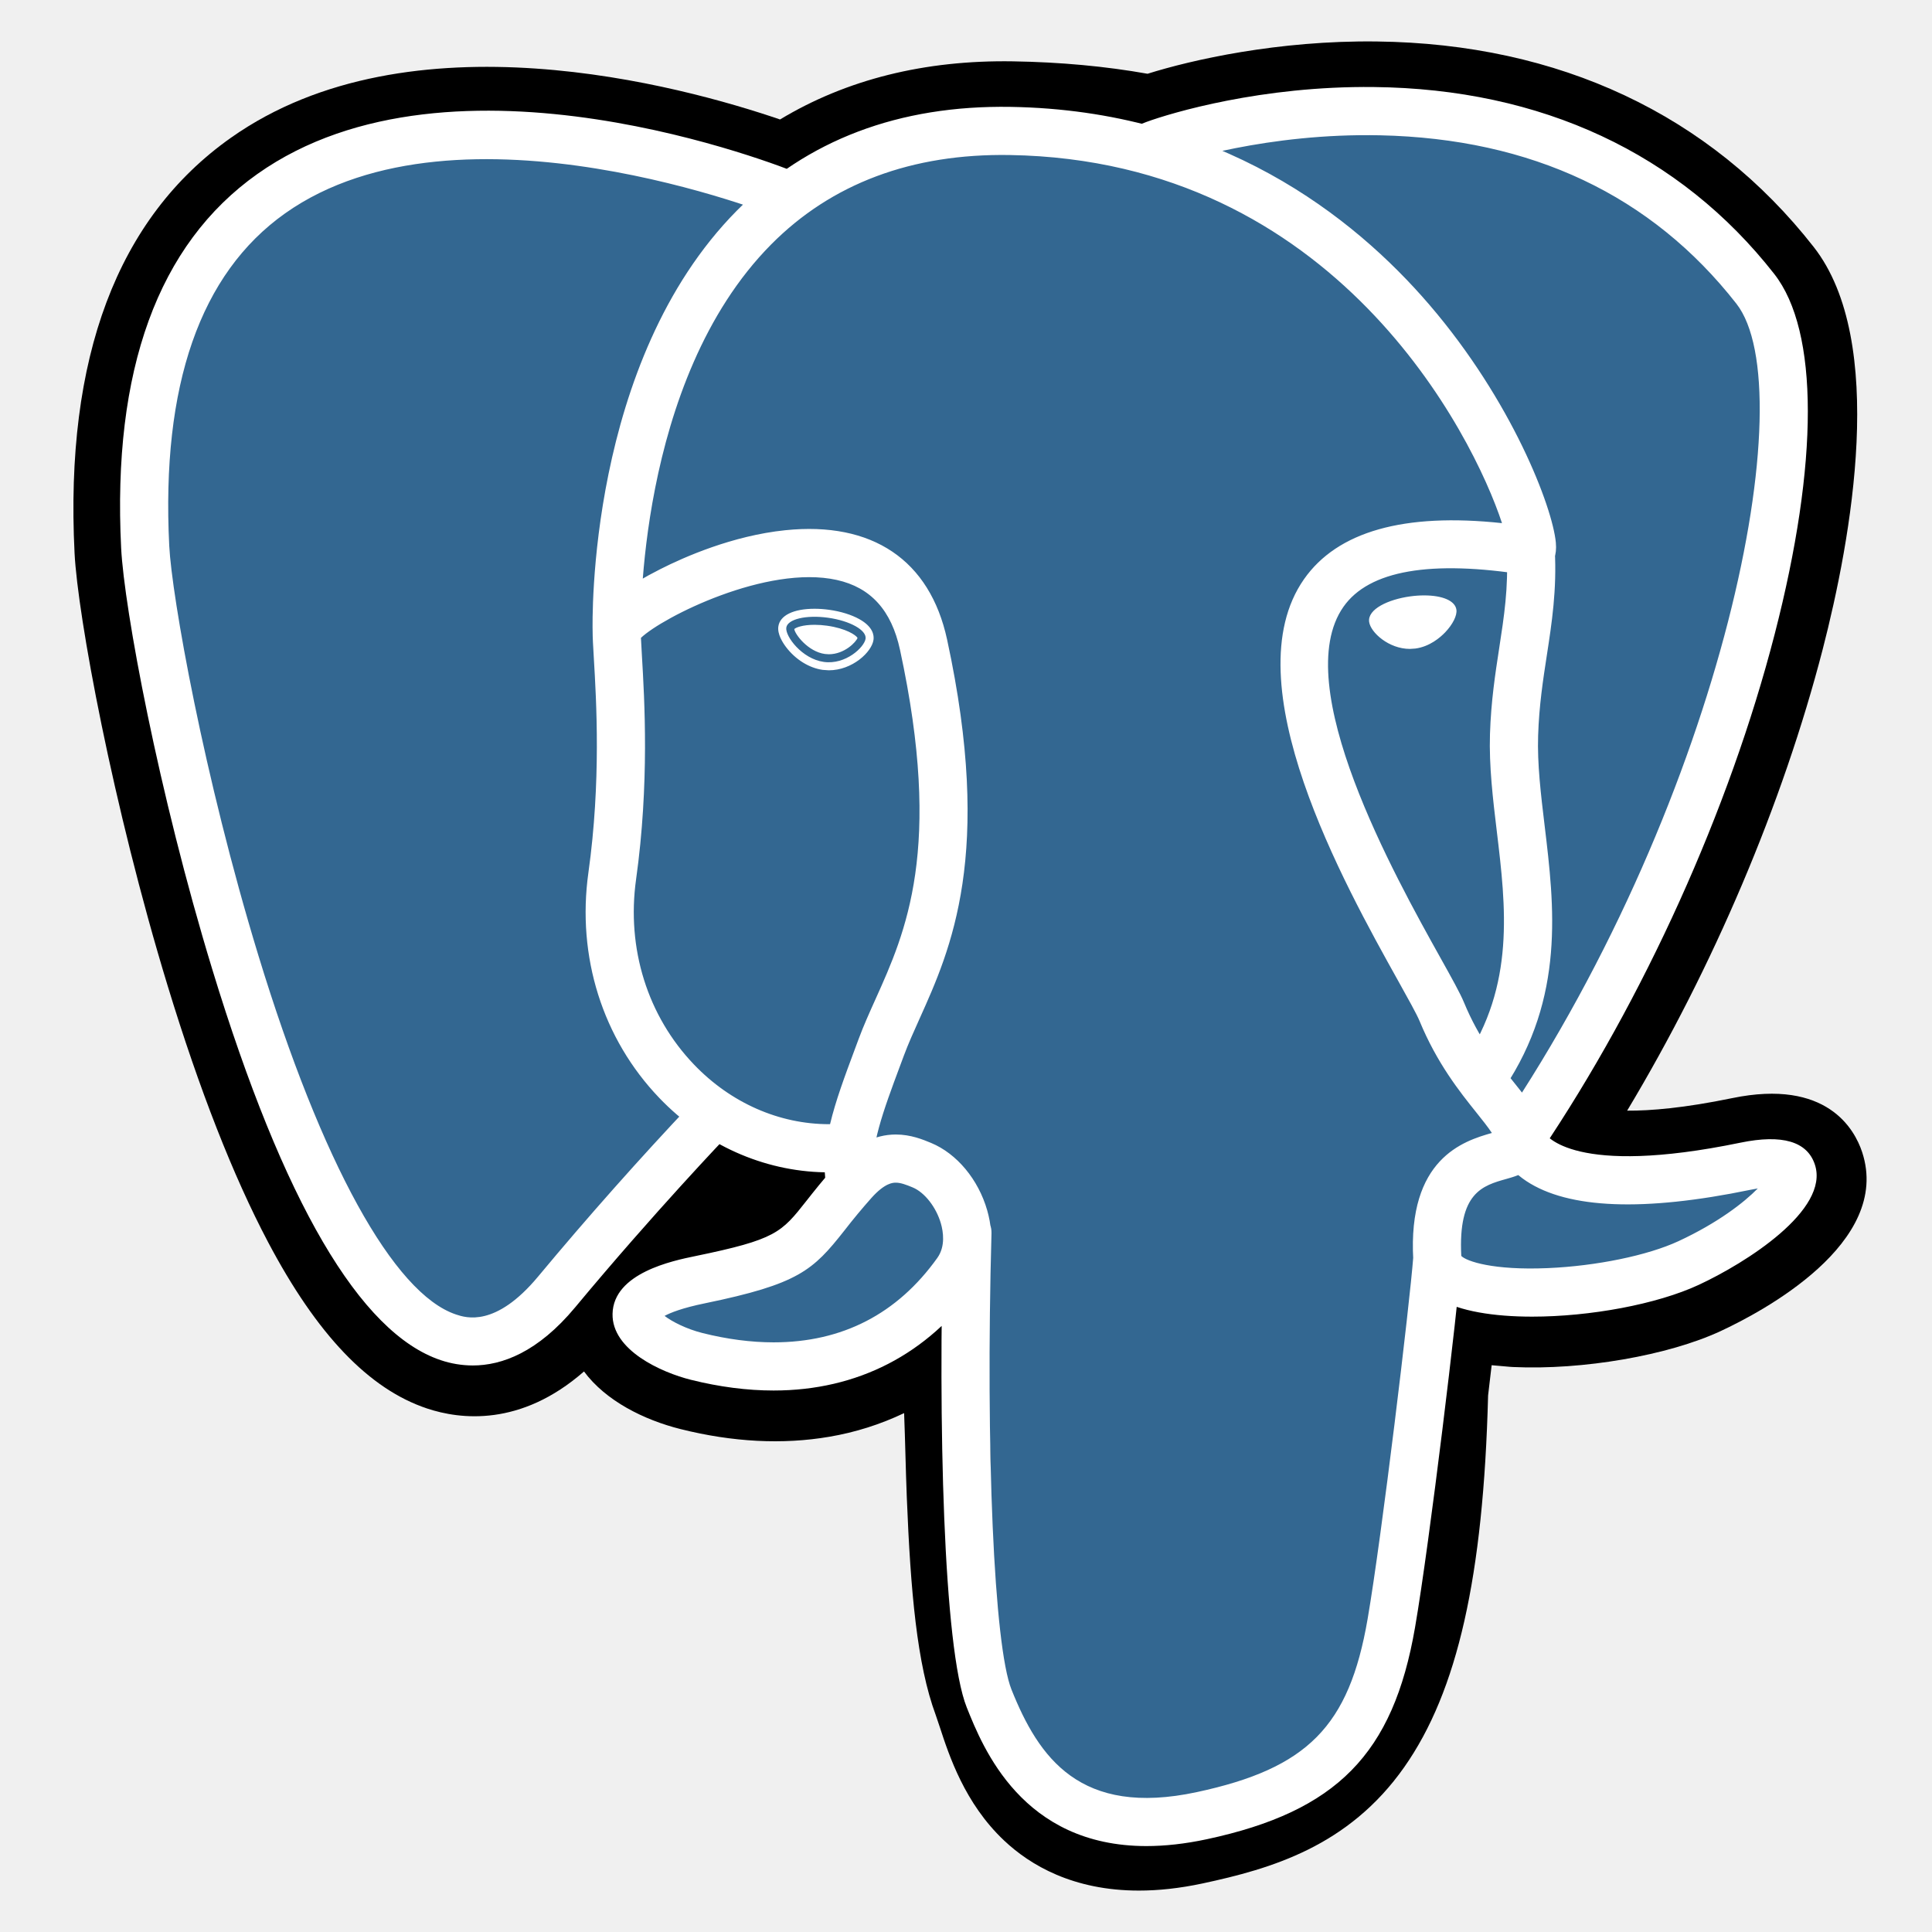
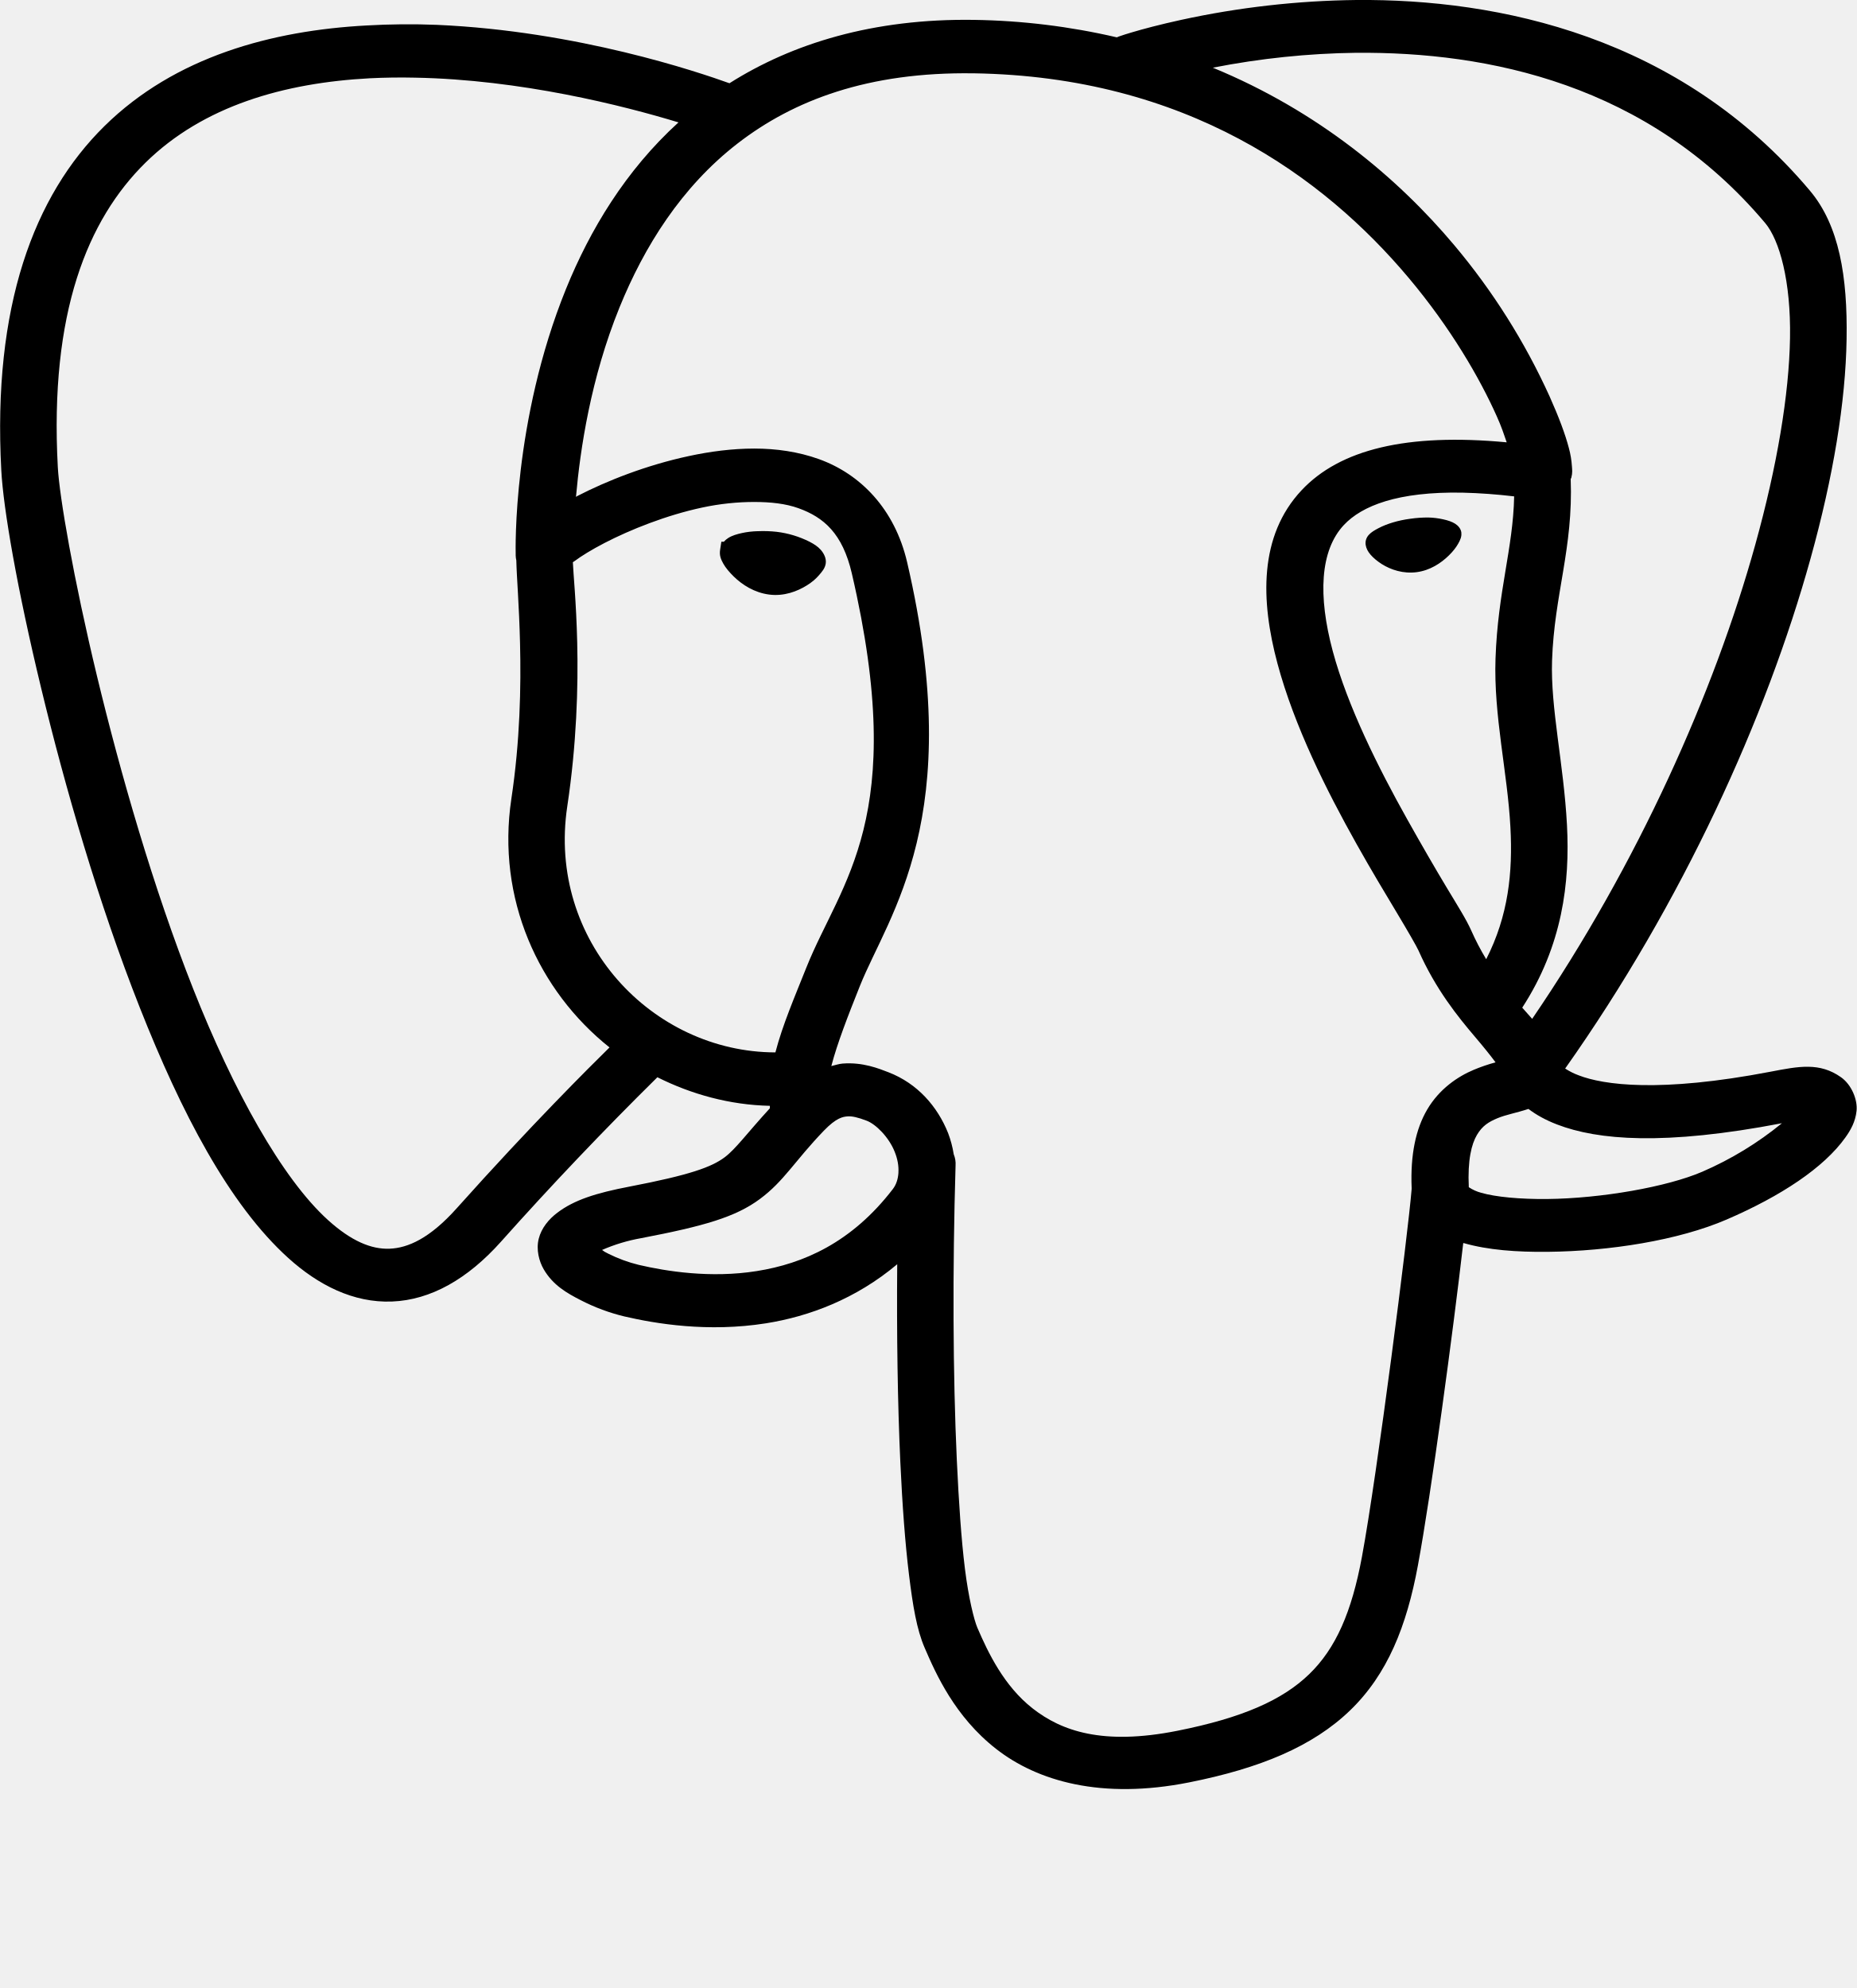
- <svg xmlns="http://www.w3.org/2000/svg" viewBox="0 0 128 128">
-   <path d="M93.809 92.112c.785-6.533.55-7.492 5.416-6.433l1.235.108c3.742.17 8.637-.602 11.513-1.938c6.191-2.873 9.861-7.668 3.758-6.409c-13.924 2.873-14.881-1.842-14.881-1.842c14.703-21.815 20.849-49.508 15.543-56.287c-14.47-18.489-39.517-9.746-39.936-9.52l-.134.025c-2.751-.571-5.83-.912-9.289-.968c-6.301-.104-11.082 1.652-14.709 4.402c0 0-44.683-18.409-42.604 23.151c.442 8.841 12.672 66.898 27.26 49.362c5.332-6.412 10.484-11.834 10.484-11.834c2.558 1.699 5.622 2.567 8.834 2.255l.249-.212c-.078.796-.044 1.575.099 2.497c-3.757 4.199-2.653 4.936-10.166 6.482c-7.602 1.566-3.136 4.355-.221 5.084c3.535.884 11.712 2.136 17.238-5.598l-.22.882c1.474 1.18 1.375 8.477 1.583 13.69c.209 5.214.558 10.079 1.621 12.948s2.317 10.256 12.191 8.14c8.252-1.764 14.561-4.309 15.136-27.985" />
-   <path d="M75.458 125.256c-4.367 0-7.211-1.689-8.938-3.32c-2.607-2.46-3.641-5.629-4.259-7.522l-.267-.79c-1.244-3.358-1.666-8.193-1.916-14.419c-.038-.935-.064-1.898-.093-2.919c-.021-.747-.047-1.684-.085-2.664a18.8 18.8 0 0 1-4.962 1.568c-3.079.526-6.389.356-9.84-.507c-2.435-.609-4.965-1.871-6.407-3.82c-4.203 3.681-8.212 3.182-10.396 2.453c-3.853-1.285-7.301-4.896-10.542-11.037c-2.309-4.375-4.542-10.075-6.638-16.943c-3.65-11.96-5.969-24.557-6.175-28.693C4.292 23.698 7.777 14.44 15.296 9.129C27.157.751 45.128 5.678 51.68 7.915c4.402-2.653 9.581-3.944 15.433-3.851c3.143.051 6.136.327 8.916.823c2.9-.912 8.628-2.221 15.185-2.139c12.081.144 22.092 4.852 28.949 13.615c4.894 6.252 2.474 19.381.597 26.651c-2.642 10.226-7.271 21.102-12.957 30.57c1.544.011 3.781-.174 6.961-.831c6.274-1.295 8.109 2.069 8.607 3.575c1.995 6.042-6.677 10.608-9.382 11.864c-3.466 1.609-9.117 2.589-13.745 2.377l-.202-.013l-1.216-.107l-.12 1.014l-.116.991c-.311 11.999-2.025 19.598-5.552 24.619c-3.697 5.264-8.835 6.739-13.361 7.709c-1.544.33-2.947.474-4.219.474m-9.19-43.671c2.819 2.256 3.066 6.501 3.287 14.434c.028.99.054 1.927.089 2.802c.106 2.65.355 8.855 1.327 11.477c.137.371.26.747.39 1.146c1.083 3.316 1.626 4.979 6.309 3.978c3.931-.843 5.952-1.599 7.534-3.851c2.299-3.274 3.585-9.86 3.821-19.575l4.783.116l-4.75-.57l.14-1.186c.455-3.91.783-6.734 3.396-8.602c2.097-1.498 4.486-1.353 6.389-1.01c-2.091-1.58-2.669-3.433-2.823-4.193l-.399-1.965l1.121-1.663c6.457-9.58 11.781-21.354 14.609-32.304c2.906-11.251 2.02-17.226 1.134-18.356c-11.729-14.987-32.068-8.799-34.192-8.097l-.359.194l-1.8.335l-.922-.191c-2.542-.528-5.366-.82-8.393-.869c-4.756-.08-8.593 1.044-11.739 3.431l-2.183 1.655l-2.533-1.043c-5.412-2.213-21.308-6.662-29.696-.721c-4.656 3.298-6.777 9.76-6.305 19.207c.156 3.119 2.275 14.926 5.771 26.377c4.831 15.825 9.221 21.082 11.054 21.693c.32.108 1.15-.537 1.976-1.529a271 271 0 0 1 10.694-12.07l2.77-2.915l3.349 2.225c1.35.897 2.839 1.406 4.368 1.502l7.987-6.812l-1.157 11.808c-.026.265-.039.626.065 1.296l.348 2.238l-1.51 1.688l-.174.196l4.388 2.025z" />
-   <path fill="#336791" d="M115.731 77.44c-13.925 2.873-14.882-1.842-14.882-1.842c14.703-21.816 20.849-49.51 15.545-56.287C101.924.823 76.875 9.566 76.457 9.793l-.135.024c-2.751-.571-5.83-.911-9.291-.967c-6.301-.103-11.08 1.652-14.707 4.402c0 0-44.684-18.408-42.606 23.151c.442 8.842 12.672 66.899 27.26 49.363c5.332-6.412 10.483-11.834 10.483-11.834c2.559 1.699 5.622 2.567 8.833 2.255l.25-.212c-.078.796-.042 1.575.1 2.497c-3.758 4.199-2.654 4.936-10.167 6.482c-7.602 1.566-3.136 4.355-.22 5.084c3.534.884 11.712 2.136 17.237-5.598l-.221.882c1.473 1.18 2.507 7.672 2.334 13.557s-.29 9.926.871 13.082c1.16 3.156 2.316 10.256 12.192 8.14c8.252-1.768 12.528-6.351 13.124-13.995c.422-5.435 1.377-4.631 1.438-9.49l.767-2.3c.884-7.367.14-9.743 5.225-8.638l1.235.108c3.742.17 8.639-.602 11.514-1.938c6.19-2.871 9.861-7.667 3.758-6.408" />
-   <path fill="#fff" d="M75.957 122.307c-8.232 0-10.84-6.519-11.907-9.185c-1.562-3.907-1.899-19.069-1.551-31.503a1.59 1.59 0 0 1 1.64-1.55a1.594 1.594 0 0 1 1.55 1.639c-.401 14.341.168 27.337 1.324 30.229c1.804 4.509 4.54 8.453 12.275 6.796c7.343-1.575 10.093-4.359 11.318-11.46c.94-5.449 2.799-20.951 3.028-24.01a1.593 1.593 0 0 1 1.71-1.472a1.597 1.597 0 0 1 1.472 1.71c-.239 3.185-2.089 18.657-3.065 24.315c-1.446 8.387-5.185 12.191-13.794 14.037c-1.463.313-2.792.453-4 .454M31.321 90.466a6.7 6.7 0 0 1-2.116-.35c-5.347-1.784-10.44-10.492-15.138-25.885c-3.576-11.717-5.842-23.947-6.041-27.922c-.589-11.784 2.445-20.121 9.02-24.778c13.007-9.216 34.888-.44 35.813-.062a1.596 1.596 0 0 1-1.207 2.955c-.211-.086-21.193-8.492-32.768-.285c-5.622 3.986-8.203 11.392-7.672 22.011c.167 3.349 2.284 15.285 5.906 27.149c4.194 13.742 8.967 22.413 13.096 23.79c.648.216 2.62.873 5.439-2.517A245 245 0 0 1 45.88 73.046a1.596 1.596 0 0 1 2.304 2.208c-.048.05-4.847 5.067-10.077 11.359c-2.477 2.979-4.851 3.853-6.786 3.853m69.429-13.445a1.596 1.596 0 0 1-1.322-2.487c14.863-22.055 20.08-48.704 15.612-54.414c-5.624-7.186-13.565-10.939-23.604-11.156c-7.433-.16-13.341 1.738-14.307 2.069l-.243.099c-.971.305-1.716-.227-1.997-.849a1.6 1.6 0 0 1 .631-2.025c.046-.027.192-.089.429-.176l-.021.006l.021-.007c1.641-.601 7.639-2.4 15.068-2.315c11.108.118 20.284 4.401 26.534 12.388c2.957 3.779 2.964 12.485.019 23.887c-3.002 11.625-8.651 24.118-15.497 34.277c-.306.457-.81.703-1.323.703m.76 10.21c-2.538 0-4.813-.358-6.175-1.174c-1.4-.839-1.667-1.979-1.702-2.584c-.382-6.71 3.32-7.878 5.208-8.411c-.263-.398-.637-.866-1.024-1.349c-1.101-1.376-2.609-3.26-3.771-6.078c-.182-.44-.752-1.463-1.412-2.648c-3.579-6.418-11.026-19.773-6.242-26.612c2.214-3.165 6.623-4.411 13.119-3.716C97.6 28.837 88.5 10.625 66.907 10.271c-6.494-.108-11.82 1.889-15.822 5.93c-8.96 9.049-8.636 25.422-8.631 25.586a1.595 1.595 0 1 1-3.19.084c-.02-.727-.354-17.909 9.554-27.916C53.455 9.272 59.559 6.96 66.96 7.081c13.814.227 22.706 7.25 27.732 13.101c5.479 6.377 8.165 13.411 8.386 15.759c.165 1.746-1.088 2.095-1.341 2.147l-.576.013c-6.375-1.021-10.465-.312-12.156 2.104c-3.639 5.201 3.406 17.834 6.414 23.229c.768 1.376 1.322 2.371 1.576 2.985c.988 2.396 2.277 4.006 3.312 5.3c.911 1.138 1.7 2.125 1.982 3.283c.131.23 1.99 2.98 13.021.703c2.765-.57 4.423-.083 4.93 1.45c.997 3.015-4.597 6.532-7.694 7.97c-2.775 1.29-7.204 2.106-11.036 2.106m-4.696-4.021c.35.353 2.101.962 5.727.806c3.224-.138 6.624-.839 8.664-1.786c2.609-1.212 4.351-2.567 5.253-3.492l-.5.092c-7.053 1.456-12.042 1.262-14.828-.577a6 6 0 0 1-.54-.401c-.302.119-.581.197-.78.253c-1.58.443-3.214.902-2.996 5.105m-45.562 8.915c-1.752 0-3.596-.239-5.479-.71c-1.951-.488-5.24-1.957-5.19-4.37c.057-2.707 3.994-3.519 5.476-3.824c5.354-1.103 5.703-1.545 7.376-3.67c.488-.619 1.095-1.39 1.923-2.314c1.229-1.376 2.572-2.073 3.992-2.073c.989 0 1.8.335 2.336.558c1.708.708 3.133 2.42 3.719 4.467c.529 1.847.276 3.625-.71 5.006c-3.237 4.533-7.886 6.93-13.443 6.93m-7.222-4.943c.481.372 1.445.869 2.518 1.137c1.631.408 3.213.615 4.705.615c4.546 0 8.196-1.882 10.847-5.594c.553-.774.387-1.757.239-2.274c-.31-1.083-1.08-2.068-1.873-2.397c-.43-.178-.787-.314-1.115-.314c-.176 0-.712 0-1.614 1.009a41 41 0 0 0-1.794 2.162c-2.084 2.646-3.039 3.544-9.239 4.821c-1.513.31-2.289.626-2.674.835m12.269-7.36a1.596 1.596 0 0 1-1.575-1.354a8 8 0 0 1-.08-.799c-4.064-.076-7.985-1.82-10.962-4.926c-3.764-3.927-5.477-9.368-4.699-14.927c.845-6.037.529-11.366.359-14.229c-.047-.796-.081-1.371-.079-1.769c.003-.505.013-1.844 4.489-4.113c1.592-.807 4.784-2.215 8.271-2.576c5.777-.597 9.585 1.976 10.725 7.246c3.077 14.228.244 20.521-1.825 25.117c-.385.856-.749 1.664-1.04 2.447l-.257.69c-1.093 2.931-2.038 5.463-1.748 7.354a1.595 1.595 0 0 1-1.335 1.819zM42.464 42.26l.062 1.139c.176 2.974.504 8.508-.384 14.86c-.641 4.585.759 9.06 3.843 12.276c2.437 2.542 5.644 3.945 8.94 3.945h.068c.369-1.555.982-3.197 1.642-4.966l.255-.686c.329-.884.714-1.74 1.122-2.646c1.991-4.424 4.47-9.931 1.615-23.132c-.565-2.615-1.936-4.128-4.189-4.627c-4.628-1.022-11.525 2.459-12.974 3.837m9.63-.677c-.08.564 1.033 2.07 2.485 2.271c1.449.203 2.689-.975 2.768-1.539s-1.033-1.186-2.485-1.388s-2.691.092-2.768.656m2.818 2.826l-.407-.028c-.9-.125-1.81-.692-2.433-1.518c-.219-.29-.576-.852-.505-1.354c.101-.736.999-1.177 2.4-1.177c.313 0 .639.023.967.069c.766.106 1.477.327 2.002.62c.91.508.977 1.075.936 1.368c-.112.813-1.405 2.02-2.96 2.02m-2.289-2.732c.045.348.907 1.496 2.029 1.651l.261.018c1.036 0 1.81-.815 1.901-1.082c-.096-.182-.762-.634-2.025-.81a6 6 0 0 0-.821-.059c-.812 0-1.243.183-1.345.282m43.605-1.245c.079.564-1.033 2.07-2.484 2.272c-1.45.202-2.691-.975-2.771-1.539c-.076-.564 1.036-1.187 2.486-1.388c1.45-.203 2.689.092 2.769.655m-2.819 2.56c-1.396 0-2.601-1.086-2.7-1.791c-.115-.846 1.278-1.489 2.712-1.688c.316-.044.629-.066.93-.066c1.238 0 2.058.363 2.14.949c.053.379-.238.964-.739 1.492c-.331.347-1.026.948-1.973 1.079zm.943-3.013q-.416 0-.856.061c-1.441.201-2.301.779-2.259 1.089c.048.341.968 1.332 2.173 1.332l.297-.021c.787-.109 1.378-.623 1.66-.919c.443-.465.619-.903.598-1.052c-.028-.198-.56-.49-1.613-.49m3.965 32.843a1.594 1.594 0 0 1-1.324-2.483c3.398-5.075 2.776-10.25 2.175-15.255c-.257-2.132-.521-4.337-.453-6.453c.07-2.177.347-3.973.614-5.71c.317-2.058.617-4.002.493-6.31a1.595 1.595 0 1 1 3.186-.172c.142 2.638-.197 4.838-.525 6.967c-.253 1.643-.515 3.342-.578 5.327c-.061 1.874.178 3.864.431 5.97c.64 5.322 1.365 11.354-2.691 17.411a1.6 1.6 0 0 1-1.328.708" />
+ <svg xmlns="http://www.w3.org/2000/svg" height="100" width="93.37" viewBox="0 0 74.696 80">
+   <path d="M54.575 0a34.967 34.967 0 00-7.05.8c-.858.187-1.545.372-1.975.5-.215.064-.365.11-.475.15-.027.01-.042.012-.075.025l-.05.025c-.008-.002-.017.002-.025 0a27.096 27.096 0 00-5.724-.7c-4.068-.062-7.323.95-9.85 2.55-1.257-.451-6.108-2.102-11.775-2.35a29.126 29.126 0 00-2.824.025c-3.802.203-7.706 1.248-10.55 4.05s-4.505 7.258-4.15 13.85c.082 1.549.638 4.762 1.6 8.75.96 3.988 2.312 8.67 3.974 12.875 1.662 4.205 3.582 7.912 5.975 10.075 1.197 1.082 2.616 1.812 4.175 1.75 1.56-.061 3.042-.91 4.375-2.4a143.655 143.655 0 016.3-6.625c1.375.688 2.91 1.114 4.525 1.15.003.034-.002.067 0 .1-.934 1.02-1.375 1.642-1.825 1.976-.523.388-1.38.706-3.825 1.175-1.347.258-2.225.538-2.9 1.05-.337.255-.641.611-.75 1.05s.015.904.2 1.225c.372.64.928.958 1.5 1.25a7.785 7.785 0 001.75.65c1.25.29 3.356.647 5.7.275 1.73-.276 3.609-.976 5.275-2.376-.023 2.845.016 5.581.125 7.95.08 1.739.195 3.291.35 4.55s.311 2.195.625 2.925c.455 1.057 1.215 2.775 2.875 4.075 1.661 1.301 4.243 2.054 7.775 1.35 2.856-.569 4.973-1.448 6.476-2.9 1.502-1.451 2.273-3.387 2.724-5.824.535-2.88 1.42-9.441 1.825-12.976.008.003.018-.002.025 0 .971.28 2.138.363 3.375.35 2.475-.025 5.255-.46 7.2-1.3 2.194-.947 3.91-2.086 4.776-3.3.216-.303.404-.635.45-1.075.045-.44-.196-1.046-.625-1.35-.86-.608-1.696-.442-2.825-.225-4.49.862-6.74.53-7.725.15a2.741 2.741 0 01-.55-.275c4.726-6.686 8.098-14.126 9.874-20.525.917-3.297 1.41-6.307 1.45-8.825.042-2.518-.296-4.575-1.474-5.975C67.588 1.451 60.289-.049 54.577 0zm0 2.125c5.28-.046 11.733 1.246 16.45 6.85.58.69 1.038 2.346 1 4.625-.038 2.279-.518 5.15-1.4 8.325C68.987 27.822 65.917 34.746 61.65 41c-.132-.15-.264-.294-.4-.45 1.622-2.498 1.922-5.035 1.8-7.35-.13-2.46-.667-4.707-.6-6.625.09-2.651.855-4.515.75-7.3.004-.015.021-.036.025-.05.054-.212.032-.327.025-.45a3.704 3.704 0 00-.125-.75c-.144-.55-.4-1.237-.775-2.075a26.4 26.4 0 00-3.85-6.101c-2.255-2.68-5.455-5.378-9.7-7.125a32.04 32.04 0 015.775-.6zm-15.4.825c8.558.13 14.08 4.159 17.5 8.225 1.71 2.033 2.874 4.063 3.55 5.575.2.446.283.714.4 1.05-4.037-.38-6.715.292-8.25 1.925-1.731 1.842-1.65 4.453-.974 6.975.676 2.521 1.977 5.114 3.175 7.25.598 1.068 1.171 2.019 1.625 2.775.453.756.8 1.358.875 1.525.691 1.559 1.582 2.661 2.275 3.475.357.42.63.761.825 1.025a7.093 7.093 0 00-.875.3c-.65.272-1.39.773-1.875 1.6-.462.785-.68 1.825-.626 3.15a1.145 1.064 0 000 .05c-.145 1.796-1.382 11.471-2 14.8-.412 2.22-1.048 3.684-2.125 4.724-1.077 1.041-2.685 1.754-5.3 2.275-3.017.601-4.674.002-5.825-.9-1.151-.901-1.79-2.238-2.225-3.25-.13-.304-.354-1.193-.5-2.375-.146-1.18-.247-2.67-.326-4.373-.157-3.41-.176-7.647-.05-11.85a1.144 1.064 0 00-.074-.451 4.257 4.257 0 00-.225-.85c-.43-1.078-1.236-2.001-2.4-2.45-.38-.146-1.033-.416-1.85-.35-.148.012-.3.065-.45.1.237-.91.657-1.99 1.15-3.225 1.158-2.894 4.296-6.746 1.9-17.05-.5-2.146-1.88-3.55-3.55-4.15-.835-.299-1.718-.424-2.6-.424-.883 0-1.77.116-2.625.3-1.71.366-3.309.995-4.525 1.625-.011.005-.014.02-.025.025.17-1.92.593-4.775 1.75-7.625.996-2.454 2.492-4.852 4.75-6.6s5.268-2.89 9.5-2.825zM16.7 3.125c4.256.078 8.373 1.123 10.6 1.8-2.135 1.942-3.566 4.337-4.525 6.7-2.154 5.307-2.029 10.534-2.025 10.675v.05a1.15 1.07 0 00.025.2c.016.71.112 1.773.15 3.35.042 1.73.002 3.913-.35 6.25-.602 4.006 1.087 7.72 3.95 10-.795.782-3.145 3.114-6.15 6.475-1.085 1.213-1.963 1.596-2.7 1.625-.737.029-1.546-.311-2.474-1.15-1.857-1.678-3.815-5.226-5.425-9.3-1.611-4.075-2.931-8.682-3.875-12.6s-1.512-7.224-1.575-8.4C1.99 12.58 3.525 8.84 5.85 6.55c2.326-2.291 5.586-3.216 9.025-3.4a25.48 25.48 0 011.825-.025zm42.15 16.7a22.1 22.1 0 012.075.15c-.042 2.095-.657 3.817-.75 6.525-.08 2.305.483 4.576.6 6.8.096 1.798-.078 3.543-.975 5.3a10.26 10.26 0 01-.6-1.15c-.203-.458-.545-.992-1-1.75s-.995-1.69-1.575-2.725c-1.159-2.068-2.403-4.552-3-6.775-.596-2.223-.515-4.048.45-5.075.724-.77 2.161-1.349 4.775-1.3zm-28.5.375c.663 0 1.265.067 1.775.25 1.02.366 1.776 1.015 2.15 2.625 2.293 9.86-.44 12.387-1.825 15.85-.474 1.19-.961 2.313-1.25 3.425-4.963-.008-9.188-4.489-8.375-9.9.375-2.491.444-4.795.4-6.6-.04-1.647-.157-2.76-.175-3.225.032-.027.032-.018.075-.05.248-.188.68-.456 1.2-.725 1.039-.538 2.484-1.116 3.925-1.425.72-.155 1.438-.226 2.1-.225zm27.125.625a4.936 4.936 0 00-.725.05c-.5.065-.948.205-1.275.375-.163.085-.3.164-.4.275s-.146.252-.125.4c.022.142.087.27.2.4s.269.26.45.375c.363.229.862.395 1.4.325.539-.07.98-.361 1.3-.675.16-.157.288-.319.375-.475.083-.148.14-.279.125-.425v-.025c-.022-.148-.122-.268-.25-.35s-.293-.135-.475-.175a3.052 3.052 0 00-.6-.075zm-26.975.55c-.235.006-.452.032-.65.076s-.394.099-.55.2a.785.785 0 00-.175.15h-.1l-.05.325c-.034.221.028.375.125.55s.253.357.425.525c.344.335.829.648 1.425.725.595.077 1.132-.128 1.525-.375.197-.124.349-.254.475-.4s.245-.279.275-.475c.031-.21-.08-.414-.2-.55s-.272-.233-.45-.325a4 4 0 00-1.325-.4 4.91 4.91 0 00-.75-.025zm31 23.25c.302.229.676.443 1.15.625 1.64.632 4.31.859 9.05-.05a13.56 13.56 0 01-3.2 1.95c-1.422.614-4.078 1.078-6.25 1.1-1.086.01-2.065-.081-2.65-.25a1.656 1.656 0 01-.5-.225c-.053-1.098.111-1.736.325-2.1.22-.376.48-.53.825-.675.345-.145.748-.21 1.25-.375zm-27.4.3c.181-.015.415.037.775.175.369.142.89.659 1.125 1.25.118.296.164.567.15.825v.025c-.018.249-.087.47-.225.65-1.66 2.16-3.607 3.003-5.475 3.3-1.868.297-3.656.005-4.75-.25a5.842 5.842 0 01-1.225-.45c-.152-.077-.152-.076-.25-.15a6.957 6.957 0 011.575-.475c2.537-.486 3.797-.85 4.775-1.575.978-.725 1.388-1.517 2.575-2.75.504-.524.769-.56.95-.575z" />
</svg>
